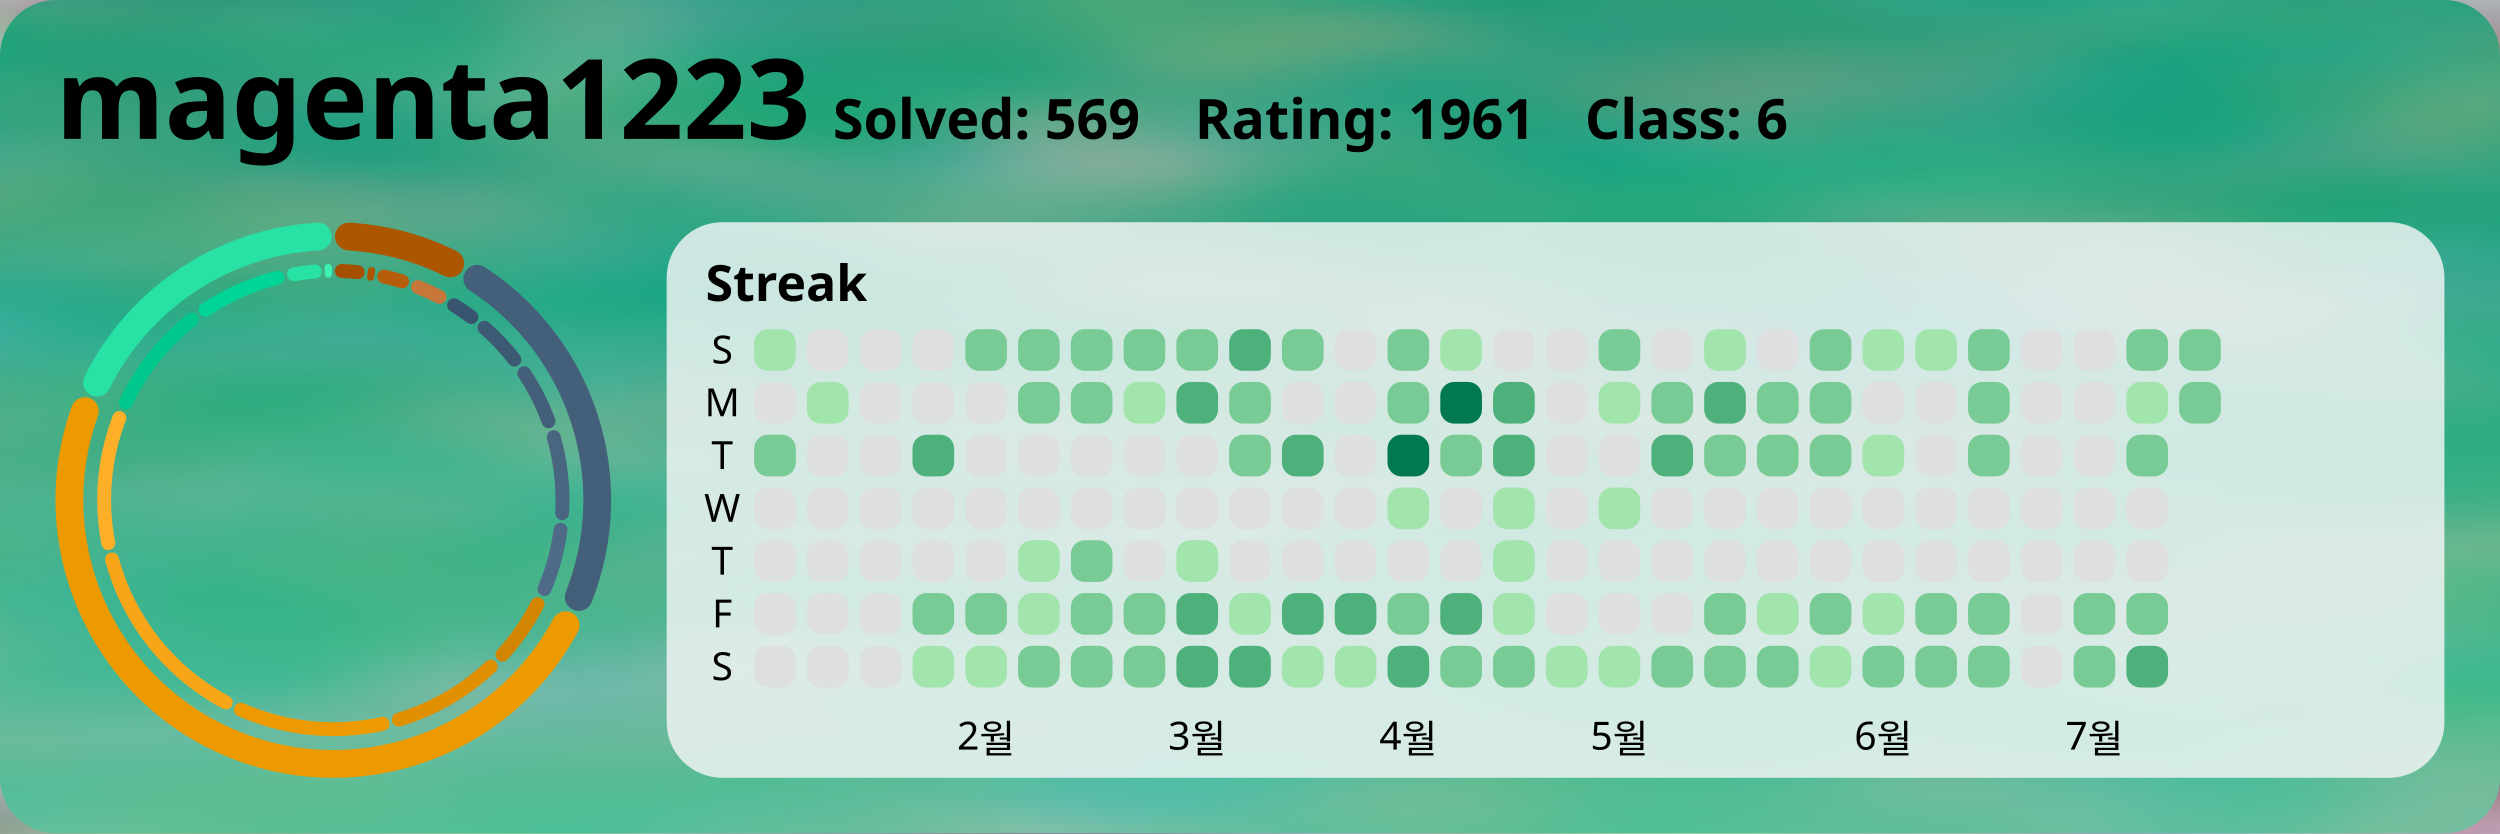
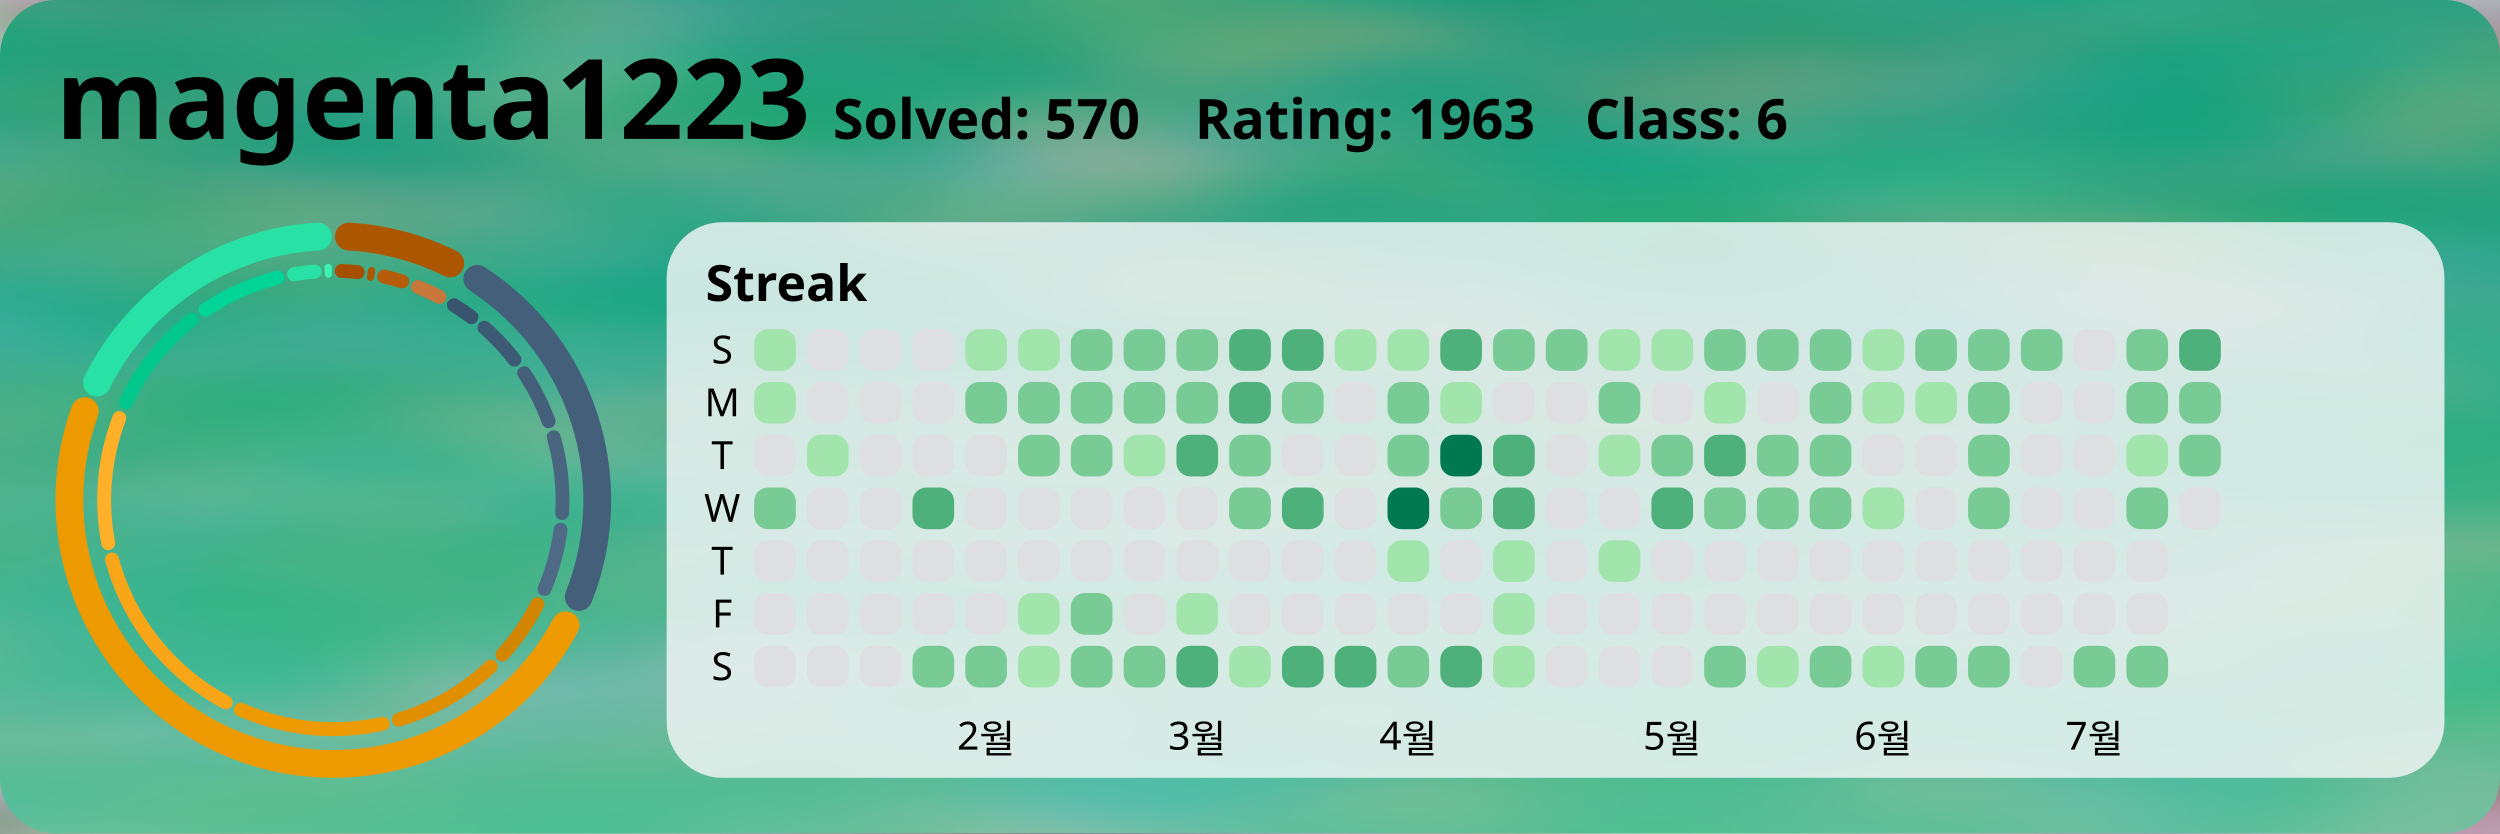
<svg xmlns="http://www.w3.org/2000/svg" id="svg" width="2700" height="900">
  <defs>
    <linearGradient id="ffflux-gradient" gradientTransform="rotate(360, 0.5, 0.5)" x1="50%" y1="0%" x2="50%" y2="100%">
      <stop id="stop1" stop-color="#00C78B" stop-opacity="1" offset="0%" />
      <stop id="stop2" stop-color="#51FDBD" stop-opacity="1" offset="100%" />
    </linearGradient>
    <filter id="ffflux-filter" x="-20%" y="-20%" width="140%" height="140%" filterUnits="objectBoundingBox" primitiveUnits="userSpaceOnUse" color-interpolation-filters="sRGB">
      <feTurbulence type="fractalNoise" baseFrequency="0.002 0.007" numOctaves="2" seed="2" stitchTiles="stitch" x="0%" y="0%" width="100%" height="100%" result="turbulence" />
      <feGaussianBlur stdDeviation="0 0" x="0%" y="0%" width="100%" height="100%" in="turbulence" edgeMode="duplicate" result="blur" />
      <feBlend mode="screen" x="0%" y="0%" width="100%" height="100%" in="SourceGraphic" in2="blur" result="blend" />
      <feComponentTransfer>
        <feFuncR type="linear" slope="0.75" />
        <feFuncG type="linear" slope="0.75" />
        <feFuncB type="linear" slope="0.75" />
      </feComponentTransfer>
    </filter>
  </defs>
  <rect width="2700" height="900" fill="url(#ffflux-gradient)" filter="url(#ffflux-filter)" rx="60" ry="60" />
  <text x="60" y="150" style="font-size: 120px; color: black; font-family: &quot;Noto Sans&quot;, sans-serif; font-weight: bold;">magenta1223</text>
-   <text x="899.531" y="150" style="font-size: 60px; color: black; font-family: &quot;Noto Sans&quot;, sans-serif; font-weight: bold;">Solved: 569</text>
-   <text x="1290.359" y="150" style="font-size: 60px; color: black; font-family: &quot;Noto Sans&quot;, sans-serif; font-weight: bold;">Rating: 1961</text>
+   <text x="899.531" y="150" style="font-size: 60px; color: black; font-family: &quot;Noto Sans&quot;, sans-serif; font-weight: bold;">Solved: 570</text>
+   <text x="1290.359" y="150" style="font-size: 60px; color: black; font-family: &quot;Noto Sans&quot;, sans-serif; font-weight: bold;">Rating: 1963</text>
  <text x="1711.656" y="150" style="font-size: 60px; color: black; font-family: &quot;Noto Sans&quot;, sans-serif; font-weight: bold;">Class: 6</text>
  <g transform="translate(360,540)">
    <path d="M0,-255L0,-240Z" fill="#9D4900" />
    <path d="M1.528,-247.335A7.5,7.5,0,0,1,9.302,-254.83A255,255,0,0,1,27.186,-253.547A7.5,7.5,0,0,1,33.81,-245.018L33.81,-245.018A7.5,7.5,0,0,1,25.587,-238.632A240,240,0,0,0,8.754,-239.84A7.5,7.5,0,0,1,1.528,-247.335Z" fill="#A54F00" />
    <path d="M37.348,-248.144A4.005,4.005,0,1,1,45.247,-246.825L43.916,-239.805A3.848,3.848,0,0,1,36.328,-241.071Z" fill="#AD5600" />
    <path d="M47.579,-242.721A7.5,7.5,0,0,1,56.613,-248.636A255,255,0,0,1,76.631,-243.213A7.5,7.5,0,0,1,81.444,-233.547L81.444,-233.547A7.5,7.5,0,0,1,72.124,-228.907A240,240,0,0,0,53.283,-234.011A7.5,7.5,0,0,1,47.579,-242.721Z" fill="#B55D0A" />
    <path d="M84.323,-232.523A7.5,7.5,0,0,1,94.159,-236.979A255,255,0,0,1,118.116,-225.995A7.5,7.5,0,0,1,121.158,-215.634L121.158,-215.634A7.5,7.5,0,0,1,111.168,-212.701A240,240,0,0,0,88.62,-223.039A7.5,7.5,0,0,1,84.323,-232.523Z" fill="#C67739" />
    <path d="M123.813,-214.12A7.5,7.5,0,0,1,134.278,-216.782A255,255,0,0,1,153.703,-203.471A7.5,7.5,0,0,1,154.997,-192.751L154.997,-192.751A7.5,7.5,0,0,1,144.661,-191.502A240,240,0,0,0,126.379,-204.03A7.5,7.5,0,0,1,123.813,-214.12Z" fill="#38546E" />
    <path d="M157.367,-190.821A7.5,7.5,0,0,1,168.128,-191.724A255,255,0,0,1,201.559,-156.202A7.5,7.5,0,0,1,200.005,-145.516L200.005,-145.516A7.5,7.5,0,0,1,189.702,-147.014A240,240,0,0,0,158.238,-180.446A7.5,7.5,0,0,1,157.367,-190.821Z" fill="#3D5A74" />
    <path d="M201.788,-143.034A7.5,7.5,0,0,1,212.41,-141.092A255,255,0,0,1,239.484,-87.593A7.5,7.5,0,0,1,234.758,-77.884L234.758,-77.884A7.5,7.5,0,0,1,225.396,-82.441A240,240,0,0,0,199.915,-132.792A7.5,7.5,0,0,1,201.788,-143.034Z" fill="#435F7A" />
    <path d="M235.702,-74.978A7.5,7.5,0,0,1,245.232,-69.901A255,255,0,0,1,254.583,14.581A7.5,7.5,0,0,1,246.393,21.619L246.393,21.619A7.5,7.5,0,0,1,239.607,13.723A240,240,0,0,0,230.807,-65.789A7.5,7.5,0,0,1,235.702,-74.978Z" fill="#496580" />
    <path d="M246.107,24.662A7.5,7.5,0,0,1,252.842,33.103A255,255,0,0,1,234.977,99.05A7.5,7.5,0,0,1,224.902,102.937L224.902,102.937A7.5,7.5,0,0,1,221.155,93.224A240,240,0,0,0,237.969,31.155A7.5,7.5,0,0,1,246.107,24.662Z" fill="#4E6A86" />
    <path d="M223.613,105.708A7.5,7.5,0,0,1,227.13,115.917A255,255,0,0,1,188.198,172.065A7.5,7.5,0,0,1,177.404,172.351L177.404,172.351A7.5,7.5,0,0,1,177.128,161.944A240,240,0,0,0,213.77,109.099A7.5,7.5,0,0,1,223.613,105.708Z" fill="#D28500" />
    <path d="M175.261,174.53A7.5,7.5,0,0,1,175.153,185.328A255,255,0,0,1,72.922,244.351A7.5,7.5,0,0,1,63.517,239.045L63.517,239.045A7.5,7.5,0,0,1,68.632,229.977A240,240,0,0,0,164.85,174.426A7.5,7.5,0,0,1,175.261,174.53Z" fill="#DF8F00" />
    <path d="M60.559,239.812A7.5,7.5,0,0,1,54.914,249.017A255,255,0,0,1,-102.922,233.307A7.5,7.5,0,0,1,-106.642,223.17L-106.642,223.17A7.5,7.5,0,0,1,-96.867,219.583A240,240,0,0,0,51.683,234.369A7.5,7.5,0,0,1,60.559,239.812Z" fill="#EC9A00" />
    <path d="M-109.391,221.835A7.5,7.5,0,0,1,-119.657,225.183A255,255,0,0,1,-246.268,66.161A7.5,7.5,0,0,1,-240.705,56.906L-240.705,56.906A7.5,7.5,0,0,1,-231.781,62.269A240,240,0,0,0,-112.618,211.937A7.5,7.5,0,0,1,-109.391,221.835Z" fill="#F9A518" />
    <path d="M-241.389,53.928A7.5,7.5,0,0,1,-250.436,48.031A255,255,0,0,1,-238.123,-91.227A7.5,7.5,0,0,1,-228.183,-95.445L-228.183,-95.445A7.5,7.5,0,0,1,-224.116,-85.861A240,240,0,0,0,-235.704,45.206A7.5,7.5,0,0,1,-241.389,53.928Z" fill="#FFB028" />
    <path d="M-226.986,-98.257A7.5,7.5,0,0,1,-230.839,-108.344A255,255,0,0,1,-157.311,-200.695A7.5,7.5,0,0,1,-146.616,-199.2L-146.616,-199.2A7.5,7.5,0,0,1,-148.057,-188.889A240,240,0,0,0,-217.26,-101.971A7.5,7.5,0,0,1,-226.986,-98.257Z" fill="#00C78B" />
    <path d="M-144.144,-200.997A7.5,7.5,0,0,1,-142.26,-211.629A255,255,0,0,1,-62.08,-247.328A7.5,7.5,0,0,1,-52.918,-241.613L-52.918,-241.613A7.5,7.5,0,0,1,-58.429,-232.779A240,240,0,0,0,-133.892,-199.181A7.5,7.5,0,0,1,-144.144,-200.997Z" fill="#00D497" />
    <path d="M-49.929,-242.248A7.5,7.5,0,0,1,-43.884,-251.196A255,255,0,0,1,-20.525,-254.173A7.5,7.5,0,0,1,-12.429,-247.028L-12.429,-247.028A7.5,7.5,0,0,1,-19.318,-239.221A240,240,0,0,0,-41.303,-236.419A7.5,7.5,0,0,1,-49.929,-242.248Z" fill="#27E2A4" />
    <path d="M-9.534,-250.757A4.005,4.005,0,1,1,-1.528,-250.934L-1.528,-243.788A3.848,3.848,0,0,1,-9.219,-243.619Z" fill="#3EF0B1" />
    <path d="M0,-255L0,-240Z" fill="#51FDBD" />
    <path d="M0,-255L0,-240Z" fill="#009EE5" />
    <path d="M0,-255L0,-240Z" fill="#00A9F0" />
    <path d="M0,-255L0,-240Z" fill="#00B4FC" />
    <path d="M0,-255L0,-240Z" fill="#2BBFFF" />
    <path d="M0,-255L0,-240Z" fill="#41CAFF" />
    <path d="M0,-255L0,-240Z" fill="#E0004C" />
    <path d="M0,-255L0,-240Z" fill="#EA0053" />
    <path d="M0,-255L0,-240Z" fill="#F5005A" />
    <path d="M0,-255L0,-240Z" fill="#FF0062" />
    <path d="M0,-255L0,-240Z" fill="#CE3D38" />
    <path d="M1.761,-284.507A15,15,0,0,1,17.643,-299.481A300,300,0,0,1,132.981,-268.917A15,15,0,0,1,139.363,-248.042L139.363,-248.042A15,15,0,0,1,119.683,-242.025A270,270,0,0,0,15.879,-269.533A15,15,0,0,1,1.761,-284.507Z" fill="#AD5600" />
    <path d="M142.423,-246.298A15,15,0,0,1,163.637,-251.442A300,300,0,0,1,278.98,110.32A15,15,0,0,1,258.704,118.404L258.704,118.404A15,15,0,0,1,251.082,99.288A270,270,0,0,0,147.273,-226.298A15,15,0,0,1,142.423,-246.298Z" fill="#435F7A" />
    <path d="M257.218,121.598A15,15,0,0,1,264.096,142.314A300,300,0,0,1,-282.475,-101.035A15,15,0,0,1,-262.477,-109.786L-262.477,-109.786A15,15,0,0,1,-254.227,-90.932A270,270,0,0,0,237.687,128.082A15,15,0,0,1,257.218,121.598Z" fill="#EC9A00" />
    <path d="M-261.098,-113.027A15,15,0,0,1,-268.657,-133.504A300,300,0,0,1,-17.643,-299.481A15,15,0,0,1,-1.761,-284.507L-1.761,-284.507A15,15,0,0,1,-15.879,-269.533A270,270,0,0,0,-241.791,-120.154A15,15,0,0,1,-261.098,-113.027Z" fill="#27E2A4" />
    <path d="M0,-300L0,-270Z" fill="#00B4FC" />
    <path d="M0,-300L0,-270Z" fill="#F5005A" />
  </g>
  <rect transform="translate(720,240)" width="1920" height="600" rx="60" ry="60" style="fill: rgb(247, 248, 249); opacity: 0.8;" />
  <text transform="translate(720,240)" x="42" y="66" style="dominant-baseline: middle; font-size: 54px; color: black; font-family: &quot;Noto Sans&quot;, sans-serif; font-weight: bold;">Streak</text>
  <g transform="translate(780,378)">
    <text x="0" y="0" style="text-anchor: middle; dominant-baseline: middle; font-size: 42px; color: black; font-family: &quot;Noto Sans&quot;, sans-serif;">S</text>
    <text x="0" y="57" style="text-anchor: middle; dominant-baseline: middle; font-size: 42px; color: black; font-family: &quot;Noto Sans&quot;, sans-serif;">M</text>
    <text x="0" y="114" style="text-anchor: middle; dominant-baseline: middle; font-size: 42px; color: black; font-family: &quot;Noto Sans&quot;, sans-serif;">T</text>
    <text x="0" y="171" style="text-anchor: middle; dominant-baseline: middle; font-size: 42px; color: black; font-family: &quot;Noto Sans&quot;, sans-serif;">W</text>
    <text x="0" y="228" style="text-anchor: middle; dominant-baseline: middle; font-size: 42px; color: black; font-family: &quot;Noto Sans&quot;, sans-serif;">T</text>
    <text x="0" y="285" style="text-anchor: middle; dominant-baseline: middle; font-size: 42px; color: black; font-family: &quot;Noto Sans&quot;, sans-serif;">F</text>
    <text x="0" y="342" style="text-anchor: middle; dominant-baseline: middle; font-size: 42px; color: black; font-family: &quot;Noto Sans&quot;, sans-serif;">S</text>
    <rect rx="15" ry="15" width="45" height="45" fill="#A1E4AC" x="34.5" y="-22.5" />
-     <rect rx="15" ry="15" width="45" height="45" fill="#DDDFE0" x="34.5" y="34.5" />
-     <rect rx="15" ry="15" width="45" height="45" fill="#78CB94" x="34.5" y="91.5" />
-     <rect rx="15" ry="15" width="45" height="45" fill="#DDDFE0" x="34.5" y="148.5" />
+     <rect rx="15" ry="15" width="45" height="45" fill="#A1E4AC" x="34.5" y="34.5" />
+     <rect rx="15" ry="15" width="45" height="45" fill="#DDDFE0" x="34.5" y="91.5" />
+     <rect rx="15" ry="15" width="45" height="45" fill="#78CB94" x="34.5" y="148.5" />
    <rect rx="15" ry="15" width="45" height="45" fill="#DDDFE0" x="34.5" y="205.5" />
    <rect rx="15" ry="15" width="45" height="45" fill="#DDDFE0" x="34.5" y="262.5" />
    <rect rx="15" ry="15" width="45" height="45" fill="#DDDFE0" x="34.5" y="319.5" />
    <rect rx="15" ry="15" width="45" height="45" fill="#DDDFE0" x="91.5" y="-22.5" />
-     <rect rx="15" ry="15" width="45" height="45" fill="#A1E4AC" x="91.5" y="34.5" />
-     <rect rx="15" ry="15" width="45" height="45" fill="#DDDFE0" x="91.5" y="91.5" />
+     <rect rx="15" ry="15" width="45" height="45" fill="#DDDFE0" x="91.5" y="34.5" />
+     <rect rx="15" ry="15" width="45" height="45" fill="#A1E4AC" x="91.5" y="91.5" />
    <rect rx="15" ry="15" width="45" height="45" fill="#DDDFE0" x="91.5" y="148.5" />
    <rect rx="15" ry="15" width="45" height="45" fill="#DDDFE0" x="91.5" y="205.5" />
    <rect rx="15" ry="15" width="45" height="45" fill="#DDDFE0" x="91.5" y="262.5" />
    <rect rx="15" ry="15" width="45" height="45" fill="#DDDFE0" x="91.5" y="319.5" />
    <rect rx="15" ry="15" width="45" height="45" fill="#DDDFE0" x="148.5" y="-22.5" />
    <rect rx="15" ry="15" width="45" height="45" fill="#DDDFE0" x="148.5" y="34.5" />
    <rect rx="15" ry="15" width="45" height="45" fill="#DDDFE0" x="148.5" y="91.5" />
    <rect rx="15" ry="15" width="45" height="45" fill="#DDDFE0" x="148.5" y="148.5" />
    <rect rx="15" ry="15" width="45" height="45" fill="#DDDFE0" x="148.5" y="205.5" />
    <rect rx="15" ry="15" width="45" height="45" fill="#DDDFE0" x="148.5" y="262.5" />
    <rect rx="15" ry="15" width="45" height="45" fill="#DDDFE0" x="148.5" y="319.5" />
    <rect rx="15" ry="15" width="45" height="45" fill="#DDDFE0" x="205.5" y="-22.5" />
    <rect rx="15" ry="15" width="45" height="45" fill="#DDDFE0" x="205.5" y="34.5" />
-     <rect rx="15" ry="15" width="45" height="45" fill="#4EB17C" x="205.5" y="91.5" />
-     <rect rx="15" ry="15" width="45" height="45" fill="#DDDFE0" x="205.5" y="148.5" />
+     <rect rx="15" ry="15" width="45" height="45" fill="#DDDFE0" x="205.5" y="91.5" />
+     <rect rx="15" ry="15" width="45" height="45" fill="#4EB17C" x="205.5" y="148.5" />
    <rect rx="15" ry="15" width="45" height="45" fill="#DDDFE0" x="205.5" y="205.5" />
-     <rect rx="15" ry="15" width="45" height="45" fill="#78CB94" x="205.5" y="262.5" />
-     <rect rx="15" ry="15" width="45" height="45" fill="#A1E4AC" x="205.5" y="319.5" />
-     <rect rx="15" ry="15" width="45" height="45" fill="#78CB94" x="262.5" y="-22.5" />
-     <rect rx="15" ry="15" width="45" height="45" fill="#DDDFE0" x="262.5" y="34.5" />
+     <rect rx="15" ry="15" width="45" height="45" fill="#DDDFE0" x="205.5" y="262.5" />
+     <rect rx="15" ry="15" width="45" height="45" fill="#78CB94" x="205.5" y="319.5" />
+     <rect rx="15" ry="15" width="45" height="45" fill="#A1E4AC" x="262.5" y="-22.5" />
+     <rect rx="15" ry="15" width="45" height="45" fill="#78CB94" x="262.5" y="34.5" />
    <rect rx="15" ry="15" width="45" height="45" fill="#DDDFE0" x="262.5" y="91.5" />
    <rect rx="15" ry="15" width="45" height="45" fill="#DDDFE0" x="262.5" y="148.5" />
    <rect rx="15" ry="15" width="45" height="45" fill="#DDDFE0" x="262.5" y="205.5" />
-     <rect rx="15" ry="15" width="45" height="45" fill="#78CB94" x="262.5" y="262.5" />
-     <rect rx="15" ry="15" width="45" height="45" fill="#A1E4AC" x="262.5" y="319.5" />
+     <rect rx="15" ry="15" width="45" height="45" fill="#DDDFE0" x="262.5" y="262.5" />
+     <rect rx="15" ry="15" width="45" height="45" fill="#78CB94" x="262.5" y="319.5" />
    <text x="285" y="399" style="text-anchor: middle; dominant-baseline: hanging; font-size: 42px; color: black; font-family: &quot;Noto Sans&quot;, sans-serif;">2월</text>
-     <rect rx="15" ry="15" width="45" height="45" fill="#78CB94" x="319.5" y="-22.5" />
+     <rect rx="15" ry="15" width="45" height="45" fill="#A1E4AC" x="319.5" y="-22.5" />
    <rect rx="15" ry="15" width="45" height="45" fill="#78CB94" x="319.5" y="34.5" />
-     <rect rx="15" ry="15" width="45" height="45" fill="#DDDFE0" x="319.5" y="91.5" />
+     <rect rx="15" ry="15" width="45" height="45" fill="#78CB94" x="319.5" y="91.5" />
    <rect rx="15" ry="15" width="45" height="45" fill="#DDDFE0" x="319.5" y="148.5" />
-     <rect rx="15" ry="15" width="45" height="45" fill="#A1E4AC" x="319.5" y="205.5" />
+     <rect rx="15" ry="15" width="45" height="45" fill="#DDDFE0" x="319.5" y="205.5" />
    <rect rx="15" ry="15" width="45" height="45" fill="#A1E4AC" x="319.5" y="262.5" />
-     <rect rx="15" ry="15" width="45" height="45" fill="#78CB94" x="319.5" y="319.5" />
+     <rect rx="15" ry="15" width="45" height="45" fill="#A1E4AC" x="319.5" y="319.5" />
    <rect rx="15" ry="15" width="45" height="45" fill="#78CB94" x="376.5" y="-22.5" />
    <rect rx="15" ry="15" width="45" height="45" fill="#78CB94" x="376.5" y="34.5" />
-     <rect rx="15" ry="15" width="45" height="45" fill="#DDDFE0" x="376.5" y="91.5" />
+     <rect rx="15" ry="15" width="45" height="45" fill="#78CB94" x="376.5" y="91.5" />
    <rect rx="15" ry="15" width="45" height="45" fill="#DDDFE0" x="376.5" y="148.5" />
-     <rect rx="15" ry="15" width="45" height="45" fill="#78CB94" x="376.5" y="205.5" />
+     <rect rx="15" ry="15" width="45" height="45" fill="#DDDFE0" x="376.5" y="205.5" />
    <rect rx="15" ry="15" width="45" height="45" fill="#78CB94" x="376.5" y="262.5" />
    <rect rx="15" ry="15" width="45" height="45" fill="#78CB94" x="376.5" y="319.5" />
    <rect rx="15" ry="15" width="45" height="45" fill="#78CB94" x="433.5" y="-22.5" />
-     <rect rx="15" ry="15" width="45" height="45" fill="#A1E4AC" x="433.5" y="34.5" />
-     <rect rx="15" ry="15" width="45" height="45" fill="#DDDFE0" x="433.5" y="91.5" />
+     <rect rx="15" ry="15" width="45" height="45" fill="#78CB94" x="433.5" y="34.5" />
+     <rect rx="15" ry="15" width="45" height="45" fill="#A1E4AC" x="433.5" y="91.5" />
    <rect rx="15" ry="15" width="45" height="45" fill="#DDDFE0" x="433.5" y="148.5" />
    <rect rx="15" ry="15" width="45" height="45" fill="#DDDFE0" x="433.5" y="205.5" />
-     <rect rx="15" ry="15" width="45" height="45" fill="#78CB94" x="433.5" y="262.5" />
+     <rect rx="15" ry="15" width="45" height="45" fill="#DDDFE0" x="433.5" y="262.5" />
    <rect rx="15" ry="15" width="45" height="45" fill="#78CB94" x="433.5" y="319.5" />
    <rect rx="15" ry="15" width="45" height="45" fill="#78CB94" x="490.5" y="-22.5" />
-     <rect rx="15" ry="15" width="45" height="45" fill="#4EB17C" x="490.5" y="34.5" />
-     <rect rx="15" ry="15" width="45" height="45" fill="#DDDFE0" x="490.5" y="91.5" />
+     <rect rx="15" ry="15" width="45" height="45" fill="#78CB94" x="490.5" y="34.5" />
+     <rect rx="15" ry="15" width="45" height="45" fill="#4EB17C" x="490.5" y="91.5" />
    <rect rx="15" ry="15" width="45" height="45" fill="#DDDFE0" x="490.5" y="148.5" />
-     <rect rx="15" ry="15" width="45" height="45" fill="#A1E4AC" x="490.5" y="205.5" />
-     <rect rx="15" ry="15" width="45" height="45" fill="#4EB17C" x="490.5" y="262.5" />
+     <rect rx="15" ry="15" width="45" height="45" fill="#DDDFE0" x="490.5" y="205.5" />
+     <rect rx="15" ry="15" width="45" height="45" fill="#A1E4AC" x="490.5" y="262.5" />
    <rect rx="15" ry="15" width="45" height="45" fill="#4EB17C" x="490.5" y="319.5" />
    <text x="513" y="399" style="text-anchor: middle; dominant-baseline: hanging; font-size: 42px; color: black; font-family: &quot;Noto Sans&quot;, sans-serif;">3월</text>
    <rect rx="15" ry="15" width="45" height="45" fill="#4EB17C" x="547.5" y="-22.5" />
-     <rect rx="15" ry="15" width="45" height="45" fill="#78CB94" x="547.5" y="34.5" />
+     <rect rx="15" ry="15" width="45" height="45" fill="#4EB17C" x="547.5" y="34.5" />
    <rect rx="15" ry="15" width="45" height="45" fill="#78CB94" x="547.5" y="91.5" />
-     <rect rx="15" ry="15" width="45" height="45" fill="#DDDFE0" x="547.5" y="148.5" />
+     <rect rx="15" ry="15" width="45" height="45" fill="#78CB94" x="547.5" y="148.5" />
    <rect rx="15" ry="15" width="45" height="45" fill="#DDDFE0" x="547.5" y="205.5" />
-     <rect rx="15" ry="15" width="45" height="45" fill="#A1E4AC" x="547.5" y="262.5" />
-     <rect rx="15" ry="15" width="45" height="45" fill="#4EB17C" x="547.5" y="319.5" />
-     <rect rx="15" ry="15" width="45" height="45" fill="#78CB94" x="604.5" y="-22.5" />
-     <rect rx="15" ry="15" width="45" height="45" fill="#DDDFE0" x="604.5" y="34.5" />
-     <rect rx="15" ry="15" width="45" height="45" fill="#4EB17C" x="604.5" y="91.5" />
-     <rect rx="15" ry="15" width="45" height="45" fill="#DDDFE0" x="604.5" y="148.5" />
+     <rect rx="15" ry="15" width="45" height="45" fill="#DDDFE0" x="547.5" y="262.5" />
+     <rect rx="15" ry="15" width="45" height="45" fill="#A1E4AC" x="547.5" y="319.5" />
+     <rect rx="15" ry="15" width="45" height="45" fill="#4EB17C" x="604.5" y="-22.5" />
+     <rect rx="15" ry="15" width="45" height="45" fill="#78CB94" x="604.5" y="34.5" />
+     <rect rx="15" ry="15" width="45" height="45" fill="#DDDFE0" x="604.5" y="91.5" />
+     <rect rx="15" ry="15" width="45" height="45" fill="#4EB17C" x="604.5" y="148.5" />
    <rect rx="15" ry="15" width="45" height="45" fill="#DDDFE0" x="604.5" y="205.5" />
-     <rect rx="15" ry="15" width="45" height="45" fill="#4EB17C" x="604.5" y="262.5" />
-     <rect rx="15" ry="15" width="45" height="45" fill="#A1E4AC" x="604.5" y="319.5" />
-     <rect rx="15" ry="15" width="45" height="45" fill="#DDDFE0" x="661.5" y="-22.5" />
+     <rect rx="15" ry="15" width="45" height="45" fill="#DDDFE0" x="604.5" y="262.5" />
+     <rect rx="15" ry="15" width="45" height="45" fill="#4EB17C" x="604.5" y="319.5" />
+     <rect rx="15" ry="15" width="45" height="45" fill="#A1E4AC" x="661.5" y="-22.5" />
    <rect rx="15" ry="15" width="45" height="45" fill="#DDDFE0" x="661.5" y="34.5" />
    <rect rx="15" ry="15" width="45" height="45" fill="#DDDFE0" x="661.5" y="91.5" />
    <rect rx="15" ry="15" width="45" height="45" fill="#DDDFE0" x="661.5" y="148.5" />
    <rect rx="15" ry="15" width="45" height="45" fill="#DDDFE0" x="661.5" y="205.5" />
-     <rect rx="15" ry="15" width="45" height="45" fill="#4EB17C" x="661.5" y="262.5" />
-     <rect rx="15" ry="15" width="45" height="45" fill="#A1E4AC" x="661.5" y="319.5" />
-     <rect rx="15" ry="15" width="45" height="45" fill="#78CB94" x="718.5" y="-22.5" />
+     <rect rx="15" ry="15" width="45" height="45" fill="#DDDFE0" x="661.5" y="262.5" />
+     <rect rx="15" ry="15" width="45" height="45" fill="#4EB17C" x="661.5" y="319.5" />
+     <rect rx="15" ry="15" width="45" height="45" fill="#A1E4AC" x="718.5" y="-22.5" />
    <rect rx="15" ry="15" width="45" height="45" fill="#78CB94" x="718.5" y="34.5" />
-     <rect rx="15" ry="15" width="45" height="45" fill="#007950" x="718.5" y="91.5" />
-     <rect rx="15" ry="15" width="45" height="45" fill="#A1E4AC" x="718.5" y="148.5" />
-     <rect rx="15" ry="15" width="45" height="45" fill="#DDDFE0" x="718.5" y="205.5" />
-     <rect rx="15" ry="15" width="45" height="45" fill="#78CB94" x="718.5" y="262.5" />
-     <rect rx="15" ry="15" width="45" height="45" fill="#4EB17C" x="718.5" y="319.5" />
+     <rect rx="15" ry="15" width="45" height="45" fill="#78CB94" x="718.5" y="91.5" />
+     <rect rx="15" ry="15" width="45" height="45" fill="#007950" x="718.5" y="148.5" />
+     <rect rx="15" ry="15" width="45" height="45" fill="#A1E4AC" x="718.5" y="205.5" />
+     <rect rx="15" ry="15" width="45" height="45" fill="#DDDFE0" x="718.5" y="262.5" />
+     <rect rx="15" ry="15" width="45" height="45" fill="#78CB94" x="718.5" y="319.5" />
    <text x="741" y="399" style="text-anchor: middle; dominant-baseline: hanging; font-size: 42px; color: black; font-family: &quot;Noto Sans&quot;, sans-serif;">4월</text>
-     <rect rx="15" ry="15" width="45" height="45" fill="#A1E4AC" x="775.5" y="-22.5" />
-     <rect rx="15" ry="15" width="45" height="45" fill="#007950" x="775.5" y="34.5" />
-     <rect rx="15" ry="15" width="45" height="45" fill="#78CB94" x="775.5" y="91.5" />
-     <rect rx="15" ry="15" width="45" height="45" fill="#DDDFE0" x="775.5" y="148.5" />
+     <rect rx="15" ry="15" width="45" height="45" fill="#4EB17C" x="775.5" y="-22.5" />
+     <rect rx="15" ry="15" width="45" height="45" fill="#A1E4AC" x="775.5" y="34.5" />
+     <rect rx="15" ry="15" width="45" height="45" fill="#007950" x="775.5" y="91.5" />
+     <rect rx="15" ry="15" width="45" height="45" fill="#78CB94" x="775.5" y="148.5" />
    <rect rx="15" ry="15" width="45" height="45" fill="#DDDFE0" x="775.5" y="205.5" />
-     <rect rx="15" ry="15" width="45" height="45" fill="#4EB17C" x="775.5" y="262.5" />
-     <rect rx="15" ry="15" width="45" height="45" fill="#78CB94" x="775.5" y="319.5" />
-     <rect rx="15" ry="15" width="45" height="45" fill="#DDDFE0" x="832.5" y="-22.5" />
-     <rect rx="15" ry="15" width="45" height="45" fill="#4EB17C" x="832.5" y="34.5" />
+     <rect rx="15" ry="15" width="45" height="45" fill="#DDDFE0" x="775.5" y="262.5" />
+     <rect rx="15" ry="15" width="45" height="45" fill="#4EB17C" x="775.5" y="319.5" />
+     <rect rx="15" ry="15" width="45" height="45" fill="#78CB94" x="832.5" y="-22.5" />
+     <rect rx="15" ry="15" width="45" height="45" fill="#DDDFE0" x="832.5" y="34.5" />
    <rect rx="15" ry="15" width="45" height="45" fill="#4EB17C" x="832.5" y="91.5" />
-     <rect rx="15" ry="15" width="45" height="45" fill="#A1E4AC" x="832.5" y="148.5" />
+     <rect rx="15" ry="15" width="45" height="45" fill="#4EB17C" x="832.5" y="148.5" />
    <rect rx="15" ry="15" width="45" height="45" fill="#A1E4AC" x="832.5" y="205.5" />
    <rect rx="15" ry="15" width="45" height="45" fill="#A1E4AC" x="832.5" y="262.5" />
-     <rect rx="15" ry="15" width="45" height="45" fill="#78CB94" x="832.5" y="319.5" />
-     <rect rx="15" ry="15" width="45" height="45" fill="#DDDFE0" x="889.5" y="-22.5" />
+     <rect rx="15" ry="15" width="45" height="45" fill="#A1E4AC" x="832.5" y="319.5" />
+     <rect rx="15" ry="15" width="45" height="45" fill="#78CB94" x="889.5" y="-22.5" />
    <rect rx="15" ry="15" width="45" height="45" fill="#DDDFE0" x="889.5" y="34.5" />
    <rect rx="15" ry="15" width="45" height="45" fill="#DDDFE0" x="889.5" y="91.5" />
    <rect rx="15" ry="15" width="45" height="45" fill="#DDDFE0" x="889.5" y="148.5" />
    <rect rx="15" ry="15" width="45" height="45" fill="#DDDFE0" x="889.5" y="205.5" />
    <rect rx="15" ry="15" width="45" height="45" fill="#DDDFE0" x="889.5" y="262.5" />
-     <rect rx="15" ry="15" width="45" height="45" fill="#A1E4AC" x="889.5" y="319.5" />
-     <rect rx="15" ry="15" width="45" height="45" fill="#78CB94" x="946.5" y="-22.5" />
-     <rect rx="15" ry="15" width="45" height="45" fill="#A1E4AC" x="946.5" y="34.5" />
-     <rect rx="15" ry="15" width="45" height="45" fill="#DDDFE0" x="946.5" y="91.5" />
-     <rect rx="15" ry="15" width="45" height="45" fill="#A1E4AC" x="946.5" y="148.5" />
-     <rect rx="15" ry="15" width="45" height="45" fill="#DDDFE0" x="946.5" y="205.5" />
+     <rect rx="15" ry="15" width="45" height="45" fill="#DDDFE0" x="889.5" y="319.5" />
+     <rect rx="15" ry="15" width="45" height="45" fill="#A1E4AC" x="946.5" y="-22.5" />
+     <rect rx="15" ry="15" width="45" height="45" fill="#78CB94" x="946.5" y="34.5" />
+     <rect rx="15" ry="15" width="45" height="45" fill="#A1E4AC" x="946.5" y="91.5" />
+     <rect rx="15" ry="15" width="45" height="45" fill="#DDDFE0" x="946.5" y="148.5" />
+     <rect rx="15" ry="15" width="45" height="45" fill="#A1E4AC" x="946.5" y="205.5" />
    <rect rx="15" ry="15" width="45" height="45" fill="#DDDFE0" x="946.5" y="262.5" />
-     <rect rx="15" ry="15" width="45" height="45" fill="#A1E4AC" x="946.5" y="319.5" />
-     <text x="969" y="399" style="text-anchor: middle; dominant-baseline: hanging; font-size: 42px; color: black; font-family: &quot;Noto Sans&quot;, sans-serif;">5월</text>
-     <rect rx="15" ry="15" width="45" height="45" fill="#DDDFE0" x="1003.5" y="-22.5" />
-     <rect rx="15" ry="15" width="45" height="45" fill="#78CB94" x="1003.5" y="34.5" />
-     <rect rx="15" ry="15" width="45" height="45" fill="#4EB17C" x="1003.5" y="91.5" />
-     <rect rx="15" ry="15" width="45" height="45" fill="#DDDFE0" x="1003.5" y="148.5" />
+     <rect rx="15" ry="15" width="45" height="45" fill="#DDDFE0" x="946.5" y="319.5" />
+     <rect rx="15" ry="15" width="45" height="45" fill="#A1E4AC" x="1003.5" y="-22.5" />
+     <rect rx="15" ry="15" width="45" height="45" fill="#DDDFE0" x="1003.5" y="34.5" />
+     <rect rx="15" ry="15" width="45" height="45" fill="#78CB94" x="1003.5" y="91.5" />
+     <rect rx="15" ry="15" width="45" height="45" fill="#4EB17C" x="1003.5" y="148.5" />
    <rect rx="15" ry="15" width="45" height="45" fill="#DDDFE0" x="1003.5" y="205.5" />
    <rect rx="15" ry="15" width="45" height="45" fill="#DDDFE0" x="1003.5" y="262.5" />
-     <rect rx="15" ry="15" width="45" height="45" fill="#78CB94" x="1003.5" y="319.5" />
-     <rect rx="15" ry="15" width="45" height="45" fill="#A1E4AC" x="1060.5" y="-22.5" />
-     <rect rx="15" ry="15" width="45" height="45" fill="#4EB17C" x="1060.5" y="34.5" />
-     <rect rx="15" ry="15" width="45" height="45" fill="#78CB94" x="1060.5" y="91.5" />
-     <rect rx="15" ry="15" width="45" height="45" fill="#DDDFE0" x="1060.5" y="148.5" />
+     <rect rx="15" ry="15" width="45" height="45" fill="#DDDFE0" x="1003.5" y="319.5" />
+     <text x="1026" y="399" style="text-anchor: middle; dominant-baseline: hanging; font-size: 42px; color: black; font-family: &quot;Noto Sans&quot;, sans-serif;">5월</text>
+     <rect rx="15" ry="15" width="45" height="45" fill="#78CB94" x="1060.5" y="-22.5" />
+     <rect rx="15" ry="15" width="45" height="45" fill="#A1E4AC" x="1060.5" y="34.5" />
+     <rect rx="15" ry="15" width="45" height="45" fill="#4EB17C" x="1060.5" y="91.5" />
+     <rect rx="15" ry="15" width="45" height="45" fill="#78CB94" x="1060.5" y="148.5" />
    <rect rx="15" ry="15" width="45" height="45" fill="#DDDFE0" x="1060.5" y="205.5" />
-     <rect rx="15" ry="15" width="45" height="45" fill="#78CB94" x="1060.5" y="262.5" />
+     <rect rx="15" ry="15" width="45" height="45" fill="#DDDFE0" x="1060.5" y="262.5" />
    <rect rx="15" ry="15" width="45" height="45" fill="#78CB94" x="1060.5" y="319.5" />
-     <rect rx="15" ry="15" width="45" height="45" fill="#DDDFE0" x="1117.5" y="-22.5" />
-     <rect rx="15" ry="15" width="45" height="45" fill="#78CB94" x="1117.5" y="34.5" />
+     <rect rx="15" ry="15" width="45" height="45" fill="#78CB94" x="1117.5" y="-22.5" />
+     <rect rx="15" ry="15" width="45" height="45" fill="#DDDFE0" x="1117.5" y="34.5" />
    <rect rx="15" ry="15" width="45" height="45" fill="#78CB94" x="1117.5" y="91.5" />
-     <rect rx="15" ry="15" width="45" height="45" fill="#DDDFE0" x="1117.5" y="148.5" />
+     <rect rx="15" ry="15" width="45" height="45" fill="#78CB94" x="1117.5" y="148.5" />
    <rect rx="15" ry="15" width="45" height="45" fill="#DDDFE0" x="1117.5" y="205.5" />
-     <rect rx="15" ry="15" width="45" height="45" fill="#A1E4AC" x="1117.5" y="262.5" />
-     <rect rx="15" ry="15" width="45" height="45" fill="#78CB94" x="1117.5" y="319.5" />
+     <rect rx="15" ry="15" width="45" height="45" fill="#DDDFE0" x="1117.5" y="262.5" />
+     <rect rx="15" ry="15" width="45" height="45" fill="#A1E4AC" x="1117.5" y="319.5" />
    <rect rx="15" ry="15" width="45" height="45" fill="#78CB94" x="1174.5" y="-22.5" />
    <rect rx="15" ry="15" width="45" height="45" fill="#78CB94" x="1174.5" y="34.5" />
    <rect rx="15" ry="15" width="45" height="45" fill="#78CB94" x="1174.5" y="91.5" />
-     <rect rx="15" ry="15" width="45" height="45" fill="#DDDFE0" x="1174.5" y="148.5" />
+     <rect rx="15" ry="15" width="45" height="45" fill="#78CB94" x="1174.5" y="148.5" />
    <rect rx="15" ry="15" width="45" height="45" fill="#DDDFE0" x="1174.5" y="205.5" />
-     <rect rx="15" ry="15" width="45" height="45" fill="#78CB94" x="1174.5" y="262.5" />
-     <rect rx="15" ry="15" width="45" height="45" fill="#A1E4AC" x="1174.5" y="319.5" />
+     <rect rx="15" ry="15" width="45" height="45" fill="#DDDFE0" x="1174.5" y="262.5" />
+     <rect rx="15" ry="15" width="45" height="45" fill="#78CB94" x="1174.5" y="319.5" />
    <rect rx="15" ry="15" width="45" height="45" fill="#A1E4AC" x="1231.5" y="-22.5" />
-     <rect rx="15" ry="15" width="45" height="45" fill="#DDDFE0" x="1231.5" y="34.5" />
-     <rect rx="15" ry="15" width="45" height="45" fill="#A1E4AC" x="1231.5" y="91.5" />
-     <rect rx="15" ry="15" width="45" height="45" fill="#DDDFE0" x="1231.5" y="148.5" />
+     <rect rx="15" ry="15" width="45" height="45" fill="#A1E4AC" x="1231.5" y="34.5" />
+     <rect rx="15" ry="15" width="45" height="45" fill="#DDDFE0" x="1231.5" y="91.5" />
+     <rect rx="15" ry="15" width="45" height="45" fill="#A1E4AC" x="1231.5" y="148.5" />
    <rect rx="15" ry="15" width="45" height="45" fill="#DDDFE0" x="1231.5" y="205.5" />
-     <rect rx="15" ry="15" width="45" height="45" fill="#A1E4AC" x="1231.5" y="262.5" />
-     <rect rx="15" ry="15" width="45" height="45" fill="#78CB94" x="1231.5" y="319.5" />
+     <rect rx="15" ry="15" width="45" height="45" fill="#DDDFE0" x="1231.5" y="262.5" />
+     <rect rx="15" ry="15" width="45" height="45" fill="#A1E4AC" x="1231.5" y="319.5" />
    <text x="1254" y="399" style="text-anchor: middle; dominant-baseline: hanging; font-size: 42px; color: black; font-family: &quot;Noto Sans&quot;, sans-serif;">6월</text>
-     <rect rx="15" ry="15" width="45" height="45" fill="#A1E4AC" x="1288.5" y="-22.5" />
-     <rect rx="15" ry="15" width="45" height="45" fill="#DDDFE0" x="1288.5" y="34.5" />
+     <rect rx="15" ry="15" width="45" height="45" fill="#78CB94" x="1288.5" y="-22.5" />
+     <rect rx="15" ry="15" width="45" height="45" fill="#A1E4AC" x="1288.5" y="34.5" />
    <rect rx="15" ry="15" width="45" height="45" fill="#DDDFE0" x="1288.5" y="91.5" />
    <rect rx="15" ry="15" width="45" height="45" fill="#DDDFE0" x="1288.5" y="148.5" />
    <rect rx="15" ry="15" width="45" height="45" fill="#DDDFE0" x="1288.5" y="205.5" />
-     <rect rx="15" ry="15" width="45" height="45" fill="#78CB94" x="1288.5" y="262.5" />
+     <rect rx="15" ry="15" width="45" height="45" fill="#DDDFE0" x="1288.5" y="262.5" />
    <rect rx="15" ry="15" width="45" height="45" fill="#78CB94" x="1288.5" y="319.5" />
    <rect rx="15" ry="15" width="45" height="45" fill="#78CB94" x="1345.5" y="-22.5" />
    <rect rx="15" ry="15" width="45" height="45" fill="#78CB94" x="1345.5" y="34.5" />
    <rect rx="15" ry="15" width="45" height="45" fill="#78CB94" x="1345.5" y="91.5" />
-     <rect rx="15" ry="15" width="45" height="45" fill="#DDDFE0" x="1345.5" y="148.5" />
+     <rect rx="15" ry="15" width="45" height="45" fill="#78CB94" x="1345.5" y="148.5" />
    <rect rx="15" ry="15" width="45" height="45" fill="#DDDFE0" x="1345.5" y="205.5" />
-     <rect rx="15" ry="15" width="45" height="45" fill="#78CB94" x="1345.5" y="262.5" />
+     <rect rx="15" ry="15" width="45" height="45" fill="#DDDFE0" x="1345.5" y="262.5" />
    <rect rx="15" ry="15" width="45" height="45" fill="#78CB94" x="1345.5" y="319.5" />
-     <rect rx="15" ry="15" width="45" height="45" fill="#DDDFE0" x="1402.5" y="-22.5" />
+     <rect rx="15" ry="15" width="45" height="45" fill="#78CB94" x="1402.5" y="-22.5" />
    <rect rx="15" ry="15" width="45" height="45" fill="#DDDFE0" x="1402.5" y="34.5" />
    <rect rx="15" ry="15" width="45" height="45" fill="#DDDFE0" x="1402.5" y="91.5" />
    <rect rx="15" ry="15" width="45" height="45" fill="#DDDFE0" x="1402.5" y="148.5" />
    <rect rx="15" ry="15" width="45" height="45" fill="#DDDFE0" x="1402.5" y="205.5" />
    <rect rx="15" ry="15" width="45" height="45" fill="#DDDFE0" x="1402.5" y="262.5" />
    <rect rx="15" ry="15" width="45" height="45" fill="#DDDFE0" x="1402.5" y="319.5" />
    <rect rx="15" ry="15" width="45" height="45" fill="#DDDFE0" x="1459.5" y="-22.5" />
    <rect rx="15" ry="15" width="45" height="45" fill="#DDDFE0" x="1459.5" y="34.5" />
    <rect rx="15" ry="15" width="45" height="45" fill="#DDDFE0" x="1459.5" y="91.5" />
    <rect rx="15" ry="15" width="45" height="45" fill="#DDDFE0" x="1459.5" y="148.5" />
    <rect rx="15" ry="15" width="45" height="45" fill="#DDDFE0" x="1459.5" y="205.5" />
-     <rect rx="15" ry="15" width="45" height="45" fill="#78CB94" x="1459.5" y="262.5" />
+     <rect rx="15" ry="15" width="45" height="45" fill="#DDDFE0" x="1459.5" y="262.5" />
    <rect rx="15" ry="15" width="45" height="45" fill="#78CB94" x="1459.5" y="319.5" />
    <text x="1482" y="399" style="text-anchor: middle; dominant-baseline: hanging; font-size: 42px; color: black; font-family: &quot;Noto Sans&quot;, sans-serif;">7월</text>
    <rect rx="15" ry="15" width="45" height="45" fill="#78CB94" x="1516.5" y="-22.5" />
-     <rect rx="15" ry="15" width="45" height="45" fill="#A1E4AC" x="1516.5" y="34.5" />
-     <rect rx="15" ry="15" width="45" height="45" fill="#78CB94" x="1516.5" y="91.5" />
-     <rect rx="15" ry="15" width="45" height="45" fill="#DDDFE0" x="1516.5" y="148.5" />
+     <rect rx="15" ry="15" width="45" height="45" fill="#78CB94" x="1516.5" y="34.5" />
+     <rect rx="15" ry="15" width="45" height="45" fill="#A1E4AC" x="1516.5" y="91.5" />
+     <rect rx="15" ry="15" width="45" height="45" fill="#78CB94" x="1516.5" y="148.5" />
    <rect rx="15" ry="15" width="45" height="45" fill="#DDDFE0" x="1516.5" y="205.5" />
-     <rect rx="15" ry="15" width="45" height="45" fill="#78CB94" x="1516.5" y="262.5" />
-     <rect rx="15" ry="15" width="45" height="45" fill="#4EB17C" x="1516.5" y="319.5" />
-     <rect rx="15" ry="15" width="45" height="45" fill="#78CB94" x="1573.5" y="-22.5" />
+     <rect rx="15" ry="15" width="45" height="45" fill="#DDDFE0" x="1516.5" y="262.5" />
+     <rect rx="15" ry="15" width="45" height="45" fill="#78CB94" x="1516.5" y="319.5" />
+     <rect rx="15" ry="15" width="45" height="45" fill="#4EB17C" x="1573.5" y="-22.5" />
    <rect rx="15" ry="15" width="45" height="45" fill="#78CB94" x="1573.5" y="34.5" />
+     <rect rx="15" ry="15" width="45" height="45" fill="#78CB94" x="1573.5" y="91.5" />
+     <rect rx="15" ry="15" width="45" height="45" fill="#DDDFE0" x="1573.5" y="148.5" />
  </g>
</svg>
